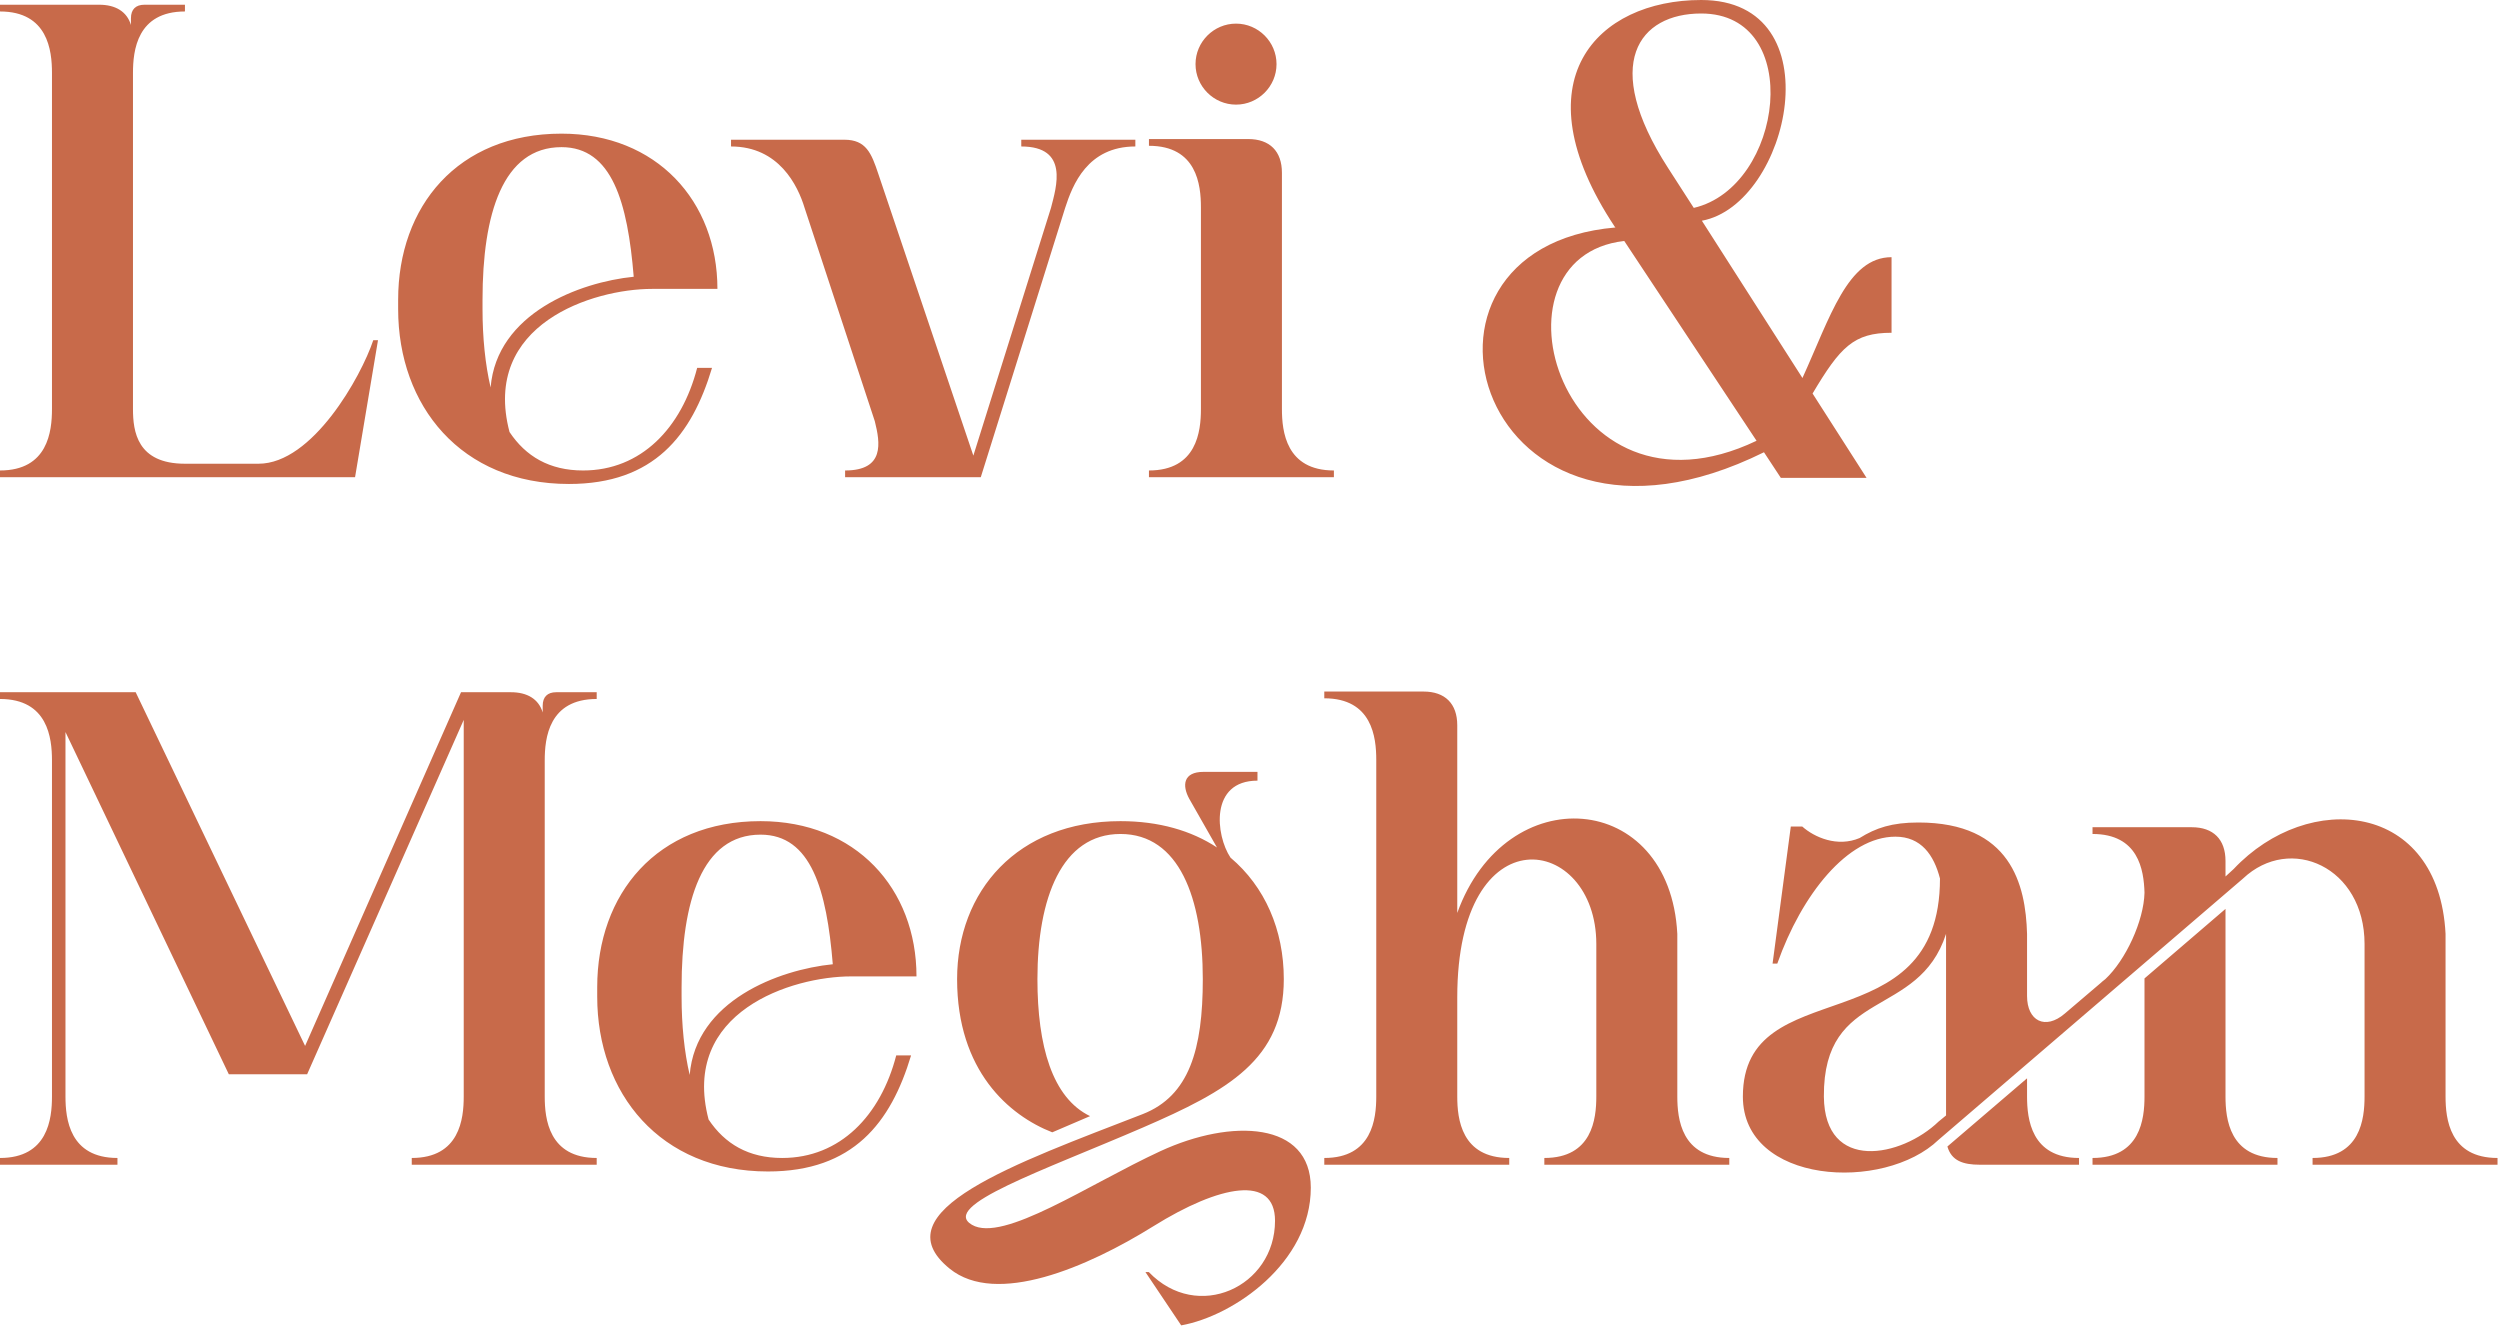
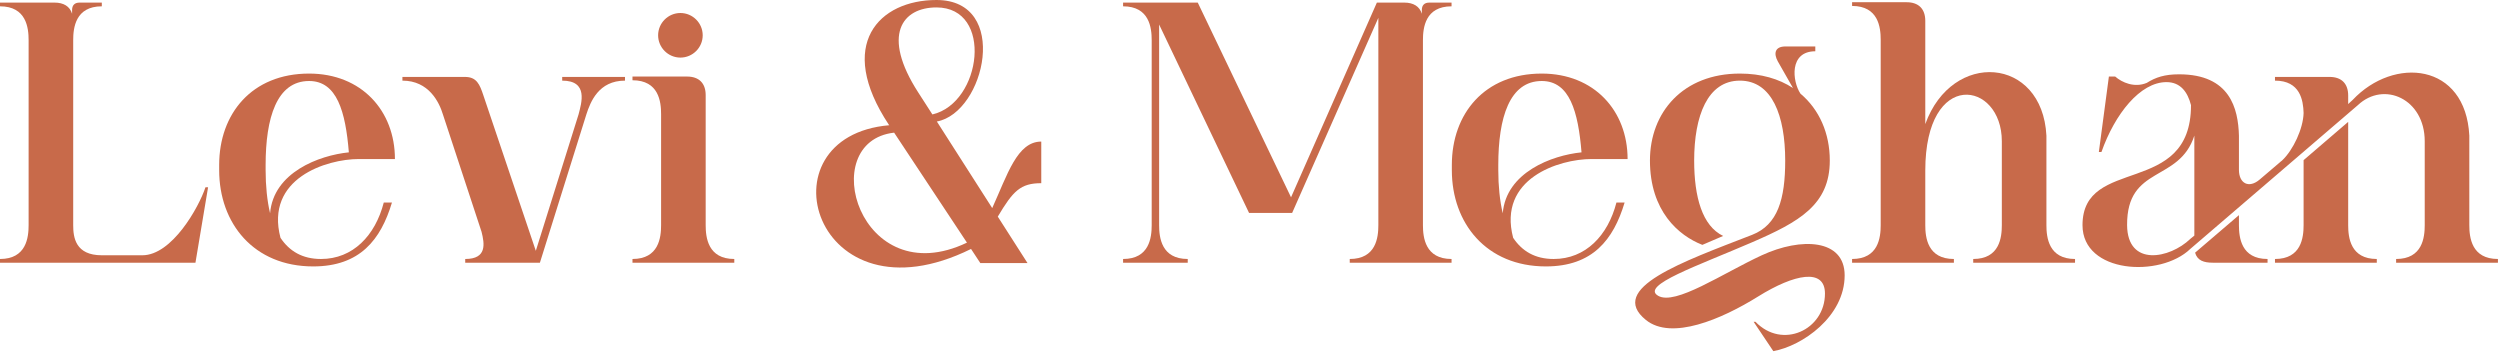
- <svg xmlns="http://www.w3.org/2000/svg" width="200" height="107" viewBox="0 0 200 107" fill="none">
-   <path d="M7.938 0.378C9.234 0.378 10.152 0.918 10.476 1.998V1.458C10.476 0.756 10.854 0.378 11.556 0.378H14.796V0.918C10.962 0.918 10.638 4.05 10.638 5.832V32.724C10.638 34.506 10.962 37.098 14.796 37.098H20.682C25.002 37.098 28.89 30.132 29.862 27.216H30.24L28.404 38.178H-3.90243e-05V37.638C3.834 37.638 4.158 34.506 4.158 32.724V5.832C4.158 4.05 3.834 0.918 -3.90243e-05 0.918V0.378H7.938ZM38.602 23.976V24.732C38.602 27 38.818 29.16 39.249 30.996C39.736 25.056 46.377 22.572 50.697 22.14C50.212 16.2 48.969 11.772 44.919 11.772C40.221 11.772 38.602 17.118 38.602 23.976ZM52.156 23.112C47.458 23.112 38.493 25.92 40.761 34.56C42.057 36.504 43.947 37.638 46.648 37.638C51.291 37.638 54.532 34.236 55.773 29.43H56.962C55.342 34.83 52.318 38.718 45.514 38.718C36.873 38.718 31.852 32.454 31.852 24.732V23.976C31.852 16.524 36.603 10.692 44.919 10.692C52.533 10.692 57.394 16.092 57.394 23.112H52.156ZM78.462 38.178H67.608V37.638C70.794 37.638 70.416 35.424 69.984 33.696L64.368 16.632C63.828 14.85 62.316 11.718 58.482 11.718V11.178H67.554C69.282 11.178 69.714 12.258 70.254 13.878L77.868 36.45L84.078 16.632C84.51 14.958 85.536 11.718 81.702 11.718V11.178H90.828V11.718C86.994 11.718 85.806 14.796 85.212 16.632L78.462 38.178ZM99.854 11.124C101.582 11.124 102.554 12.096 102.554 13.824V32.724C102.554 34.506 102.878 37.638 106.712 37.638V38.178H91.916V37.638C95.75 37.638 96.074 34.506 96.074 32.724V16.578C96.074 14.796 95.75 11.664 91.916 11.664V11.124H99.854ZM98.882 8.37C97.1 8.37 95.642 6.912 95.642 5.13C95.642 3.348 97.1 1.89 98.882 1.89C100.664 1.89 102.122 3.348 102.122 5.13C102.122 6.912 100.664 8.37 98.882 8.37ZM136.096 1.08C131.128 1.08 128.05 5.076 133.45 13.446L135.502 16.632C142.684 14.958 144.412 1.08 136.096 1.08ZM129.184 18.144C121.408 6.426 127.78 -2.24113e-05 136.096 -2.24113e-05C146.842 -2.24113e-05 143.17 16.362 136.15 17.658L144.196 30.24C146.41 25.38 147.814 20.574 151.324 20.574V26.622C148.3 26.622 147.22 27.756 145.006 31.482L149.326 38.232H142.468L141.118 36.18C118.276 47.466 110.23 19.818 129.238 18.198L129.184 18.144ZM129.94 19.278C118.438 20.574 124.918 42.714 140.524 35.262L129.94 19.278ZM10.854 55.378L24.408 83.674L36.882 55.378H40.878C42.174 55.378 43.092 55.918 43.416 56.998V56.458C43.416 55.756 43.794 55.378 44.496 55.378H47.736V55.918C43.902 55.918 43.578 59.05 43.578 60.832V87.724C43.578 89.506 43.902 92.638 47.736 92.638V93.178H32.94V92.638C36.774 92.638 37.098 89.506 37.098 87.724V57.592L24.57 85.942H18.306L5.238 58.564V87.724C5.238 89.506 5.562 92.638 9.396 92.638V93.178H-3.90243e-05V92.638C3.834 92.638 4.158 89.506 4.158 87.724V60.832C4.158 59.05 3.834 55.918 -3.90243e-05 55.918V55.378H10.854ZM54.527 78.976V79.732C54.527 82 54.743 84.16 55.175 85.996C55.661 80.056 62.303 77.572 66.623 77.14C66.137 71.2 64.895 66.772 60.845 66.772C56.147 66.772 54.527 72.118 54.527 78.976ZM68.081 78.112C63.383 78.112 54.419 80.92 56.687 89.56C57.983 91.504 59.873 92.638 62.573 92.638C67.217 92.638 70.457 89.236 71.699 84.43H72.887C71.267 89.83 68.243 93.718 61.439 93.718C52.799 93.718 47.777 87.454 47.777 79.732V78.976C47.777 71.524 52.529 65.692 60.845 65.692C68.459 65.692 73.319 71.092 73.319 78.112H68.081ZM95.144 63.91C94.55 62.83 94.658 61.75 96.278 61.75H100.598V62.452C96.764 62.452 97.25 66.826 98.438 68.608C101.192 70.93 102.704 74.386 102.704 78.328C102.704 84.754 98.276 87.238 91.418 90.208C83.426 93.664 75.164 96.472 77.756 97.984C80.24 99.442 87.098 94.744 92.822 92.098C98.546 89.452 104.864 89.722 104.864 95.014C104.864 101.008 98.708 105.274 94.496 106.03L91.634 101.764H91.904C95.792 105.814 102.002 102.952 102.002 97.66C102.002 93.934 97.574 94.798 92.282 98.092C86.99 101.386 79.7 104.518 75.974 101.494C70.304 96.904 81.266 93.07 91.418 89.128C95.144 87.67 96.224 83.944 96.224 78.328C96.224 71.848 94.334 66.718 89.636 66.718C84.938 66.718 82.994 71.848 82.994 78.328C82.994 83.674 84.182 87.832 87.206 89.29L84.182 90.586C80.726 89.236 76.568 85.672 76.568 78.328C76.568 71.308 81.374 65.692 89.636 65.692C92.714 65.692 95.306 66.448 97.358 67.798L95.144 63.91ZM113.881 55.324C115.609 55.324 116.581 56.296 116.581 58.024V73.036C120.469 62.236 133.591 63.208 134.185 74.71V87.724C134.185 89.506 134.509 92.638 138.343 92.638V93.178H123.547V92.638C127.381 92.638 127.705 89.506 127.705 87.724V75.52C127.705 66.772 116.581 64.882 116.581 79.786V87.724C116.581 89.506 116.905 92.638 120.739 92.638V93.178H105.943V92.638C109.777 92.638 110.101 89.506 110.101 87.724V60.778C110.101 58.996 109.777 55.864 105.943 55.864V55.324H113.881ZM175.34 66.178C177.068 66.178 178.04 67.15 178.04 68.878V70.12L178.688 69.526C184.682 63.154 195.104 64.126 195.644 74.71V87.724C195.644 89.506 195.968 92.638 199.802 92.638V93.178H185.006V92.638C188.84 92.638 189.164 89.506 189.164 87.724V75.52C189.164 69.364 183.224 66.718 179.444 70.282L155.09 91.18C150.716 95.392 139.43 94.744 139.43 87.724C139.43 77.572 155.198 83.728 155.198 70.282C154.712 68.392 153.686 66.934 151.634 66.934C147.8 66.934 144.128 71.578 142.184 77.086H141.806L143.264 66.124H144.182C145.154 66.988 146.99 67.798 148.772 67.042C150.068 66.232 151.364 65.8 153.47 65.8C160.868 65.8 162.056 70.768 162.164 74.71V79.678C162.164 81.676 163.622 82.432 165.188 81.082L168.104 78.598L168.158 78.544L168.428 78.328C170.048 76.816 171.506 73.684 171.56 71.416C171.506 69.58 171.074 66.718 167.402 66.718V66.178H175.34ZM167.402 93.178V92.638C171.236 92.638 171.56 89.506 171.56 87.724V78.274L178.04 72.712V87.724C178.04 89.506 178.364 92.638 182.198 92.638V93.178H167.402ZM158.384 93.178C157.034 93.178 156.116 92.854 155.792 91.72L162.164 86.266V87.724C162.164 89.506 162.488 92.638 166.322 92.638V93.178H158.384ZM145.91 87.724C145.964 93.826 152.12 92.584 155.09 89.722L155.684 89.236V75.358V74.71C153.47 81.568 145.856 78.976 145.91 87.724Z" fill="#C86A4A" />
+ <svg xmlns="http://www.w3.org/2000/svg" width="767" height="108" viewBox="0 0 767 108" fill="none">
+   <path d="M16.758 0.798C19.494 0.798 21.432 1.938 22.116 4.218V3.078C22.116 1.596 22.914 0.798 24.396 0.798H31.236V1.938C23.142 1.938 22.458 8.55 22.458 12.312V69.084C22.458 72.846 23.142 78.318 31.236 78.318H43.662C52.782 78.318 60.99 63.612 63.042 57.456H63.84L59.964 80.598H0V79.458C8.094 79.458 8.778 72.846 8.778 69.084V12.312C8.778 8.55 8.094 1.938 0 1.938V0.798H16.758Z" fill="#C86A4A" />
+   <path d="M81.492 50.616V52.212C81.492 57 81.948 61.56 82.86 65.436C83.886 52.896 97.908 47.652 107.028 46.74C106.002 34.2 103.38 24.852 94.83 24.852C84.912 24.852 81.492 36.138 81.492 50.616ZM110.106 48.792C100.188 48.792 81.264 54.72 86.052 72.96C88.788 77.064 92.778 79.458 98.478 79.458C108.282 79.458 115.122 72.276 117.744 62.13H120.252C116.832 73.53 110.448 81.738 96.084 81.738C77.844 81.738 67.242 68.514 67.242 52.212V50.616C67.242 34.884 77.274 22.572 94.83 22.572C110.904 22.572 121.164 33.972 121.164 48.792H110.106Z" fill="#C86A4A" />
+   <path d="M165.643 80.598H142.729V79.458C149.455 79.458 148.657 74.784 147.745 71.136L135.889 35.112C134.749 31.35 131.557 24.738 123.463 24.738V23.598H142.615C146.263 23.598 147.175 25.878 148.315 29.298L164.389 76.95L177.499 35.112C178.411 31.578 180.577 24.738 172.483 24.738V23.598H191.749V24.738C183.655 24.738 181.147 31.236 179.893 35.112L165.643 80.598Z" fill="#C86A4A" />
+   <path d="M210.803 23.484C214.451 23.484 216.503 25.536 216.503 29.184V69.084C216.503 72.846 217.187 79.458 225.281 79.458V80.598H194.045V79.458C202.139 79.458 202.823 72.846 202.823 69.084V34.998C202.823 31.236 202.139 24.624 194.045 24.624V23.484H210.803ZM208.751 17.67C204.989 17.67 201.911 14.592 201.911 10.83C201.911 7.068 204.989 3.99 208.751 3.99C212.513 3.99 215.591 7.068 215.591 10.83C215.591 14.592 212.513 17.67 208.751 17.67Z" fill="#C86A4A" />
+   <path d="M287.313 2.28C276.825 2.28 270.327 10.716 281.727 28.386L286.059 35.112C301.221 31.578 304.869 2.28 287.313 2.28ZM272.721 38.304C256.305 13.566 269.757 0 287.313 0C309.999 0 302.247 34.542 287.427 37.278L304.413 63.84C309.087 53.58 312.051 43.434 319.461 43.434V56.202C313.077 56.202 310.797 58.596 306.123 66.462L315.243 80.712H300.765L297.915 76.38C249.693 100.206 232.707 41.838 272.835 38.418L272.721 38.304ZM274.317 40.698C250.035 43.434 263.715 90.174 296.661 74.442L274.317 40.698Z" fill="#C86A4A" />
+   <path d="M367.475 0.798L396.089 60.534L422.423 0.798H430.859C433.595 0.798 435.533 1.938 436.217 4.218V3.078C436.217 1.596 437.015 0.798 438.497 0.798H445.337V1.938C437.243 1.938 436.559 8.55 436.559 12.312V69.084C436.559 72.846 437.243 79.458 445.337 79.458V80.598H414.101V79.458C422.195 79.458 422.879 72.846 422.879 69.084V5.472L396.431 65.322H383.207L355.619 7.524V69.084C355.619 72.846 356.303 79.458 364.397 79.458V80.598H344.561V79.458C352.655 79.458 353.339 72.846 353.339 69.084V12.312C353.339 8.55 352.655 1.938 344.561 1.938V0.798H367.475Z" fill="#C86A4A" />
+   <path d="M459.674 50.616V52.212C459.674 57 460.13 61.56 461.042 65.436C462.068 52.896 476.09 47.652 485.21 46.74C484.184 34.2 481.562 24.852 473.012 24.852C463.094 24.852 459.674 36.138 459.674 50.616ZM488.288 48.792C478.37 48.792 459.446 54.72 464.234 72.96C466.97 77.064 470.96 79.458 476.66 79.458C486.464 79.458 493.304 72.276 495.926 62.13H498.434C495.014 73.53 488.63 81.738 474.266 81.738C456.026 81.738 445.424 68.514 445.424 52.212V50.616C445.424 34.884 455.456 22.572 473.012 22.572C489.086 22.572 499.346 33.972 499.346 48.792H488.288Z" fill="#C86A4A" />
+   <path d="M545.421 18.81C544.167 16.53 544.395 14.25 547.815 14.25H556.935V15.732C548.841 15.732 549.867 24.966 552.375 28.728C558.189 33.63 561.381 40.926 561.381 49.248C561.381 62.814 552.033 68.058 537.555 74.328C520.683 81.624 503.241 87.552 508.713 90.744C513.957 93.822 528.435 83.904 540.519 78.318C552.603 72.732 565.941 73.302 565.941 84.474C565.941 97.128 552.945 106.134 544.053 107.73L538.011 98.724H538.581C546.789 107.274 559.899 101.232 559.899 90.06C559.899 82.194 550.551 84.018 539.379 90.972C528.207 97.926 512.817 104.538 504.951 98.154C492.981 88.464 516.123 80.37 537.555 72.048C545.421 68.97 547.701 61.104 547.701 49.248C547.701 35.568 543.711 24.738 533.793 24.738C523.875 24.738 519.771 35.568 519.771 49.248C519.771 60.534 522.279 69.312 528.663 72.39L522.279 75.126C514.983 72.276 506.205 64.752 506.205 49.248C506.205 34.428 516.351 22.572 533.793 22.572C540.291 22.572 545.763 24.168 550.095 27.018L545.421 18.81Z" fill="#C86A4A" />
+   <path d="M584.977 0.684C588.625 0.684 590.677 2.736 590.677 6.384V38.076C598.885 15.276 626.587 17.328 627.841 41.61V69.084C627.841 72.846 628.525 79.458 636.619 79.458V80.598H605.383V79.458C613.477 79.458 614.161 72.846 614.161 69.084V43.32C614.161 24.852 590.677 20.862 590.677 52.326V69.084C590.677 72.846 591.361 79.458 599.455 79.458V80.598H568.219V79.458C576.313 79.458 576.997 72.846 576.997 69.084V12.198C576.997 8.436 576.313 1.824 568.219 1.824V0.684H584.977Z" fill="#C86A4A" />
+   <path d="M714.722 23.598C718.37 23.598 720.422 25.65 720.422 29.298V31.92L721.79 30.666C734.444 17.214 756.446 19.266 757.586 41.61V69.084C757.586 72.846 758.27 79.458 766.364 79.458V80.598H735.128V79.458C743.222 79.458 743.906 72.846 743.906 69.084V43.32C743.906 30.324 731.366 24.738 723.386 32.262L671.972 76.38C662.738 85.272 638.912 83.904 638.912 69.084C638.912 47.652 672.2 60.648 672.2 32.262C671.174 28.272 669.008 25.194 664.676 25.194C656.582 25.194 648.83 34.998 644.726 46.626H643.928L647.006 23.484H648.944C650.996 25.308 654.872 27.018 658.634 25.422C661.37 23.712 664.106 22.8 668.552 22.8C684.17 22.8 686.678 33.288 686.906 41.61V52.098C686.906 56.316 689.984 57.912 693.29 55.062L699.446 49.818L699.56 49.704L700.13 49.248C703.55 46.056 706.628 39.444 706.742 34.656C706.628 30.78 705.716 24.738 697.964 24.738V23.598H714.722ZM697.964 80.598V79.458C706.058 79.458 706.742 72.846 706.742 69.084V49.134L720.422 37.392V69.084C720.422 72.846 721.106 79.458 729.2 79.458V80.598H697.964ZM678.926 80.598C676.076 80.598 674.138 79.914 673.454 77.52L686.906 66.006V69.084C686.906 72.846 687.59 79.458 695.684 79.458V80.598H678.926ZM652.592 69.084C652.706 81.966 665.702 79.344 671.972 73.302L673.226 72.276V41.61C668.552 56.088 652.478 50.616 652.592 69.084Z" fill="#C86A4A" />
</svg>
